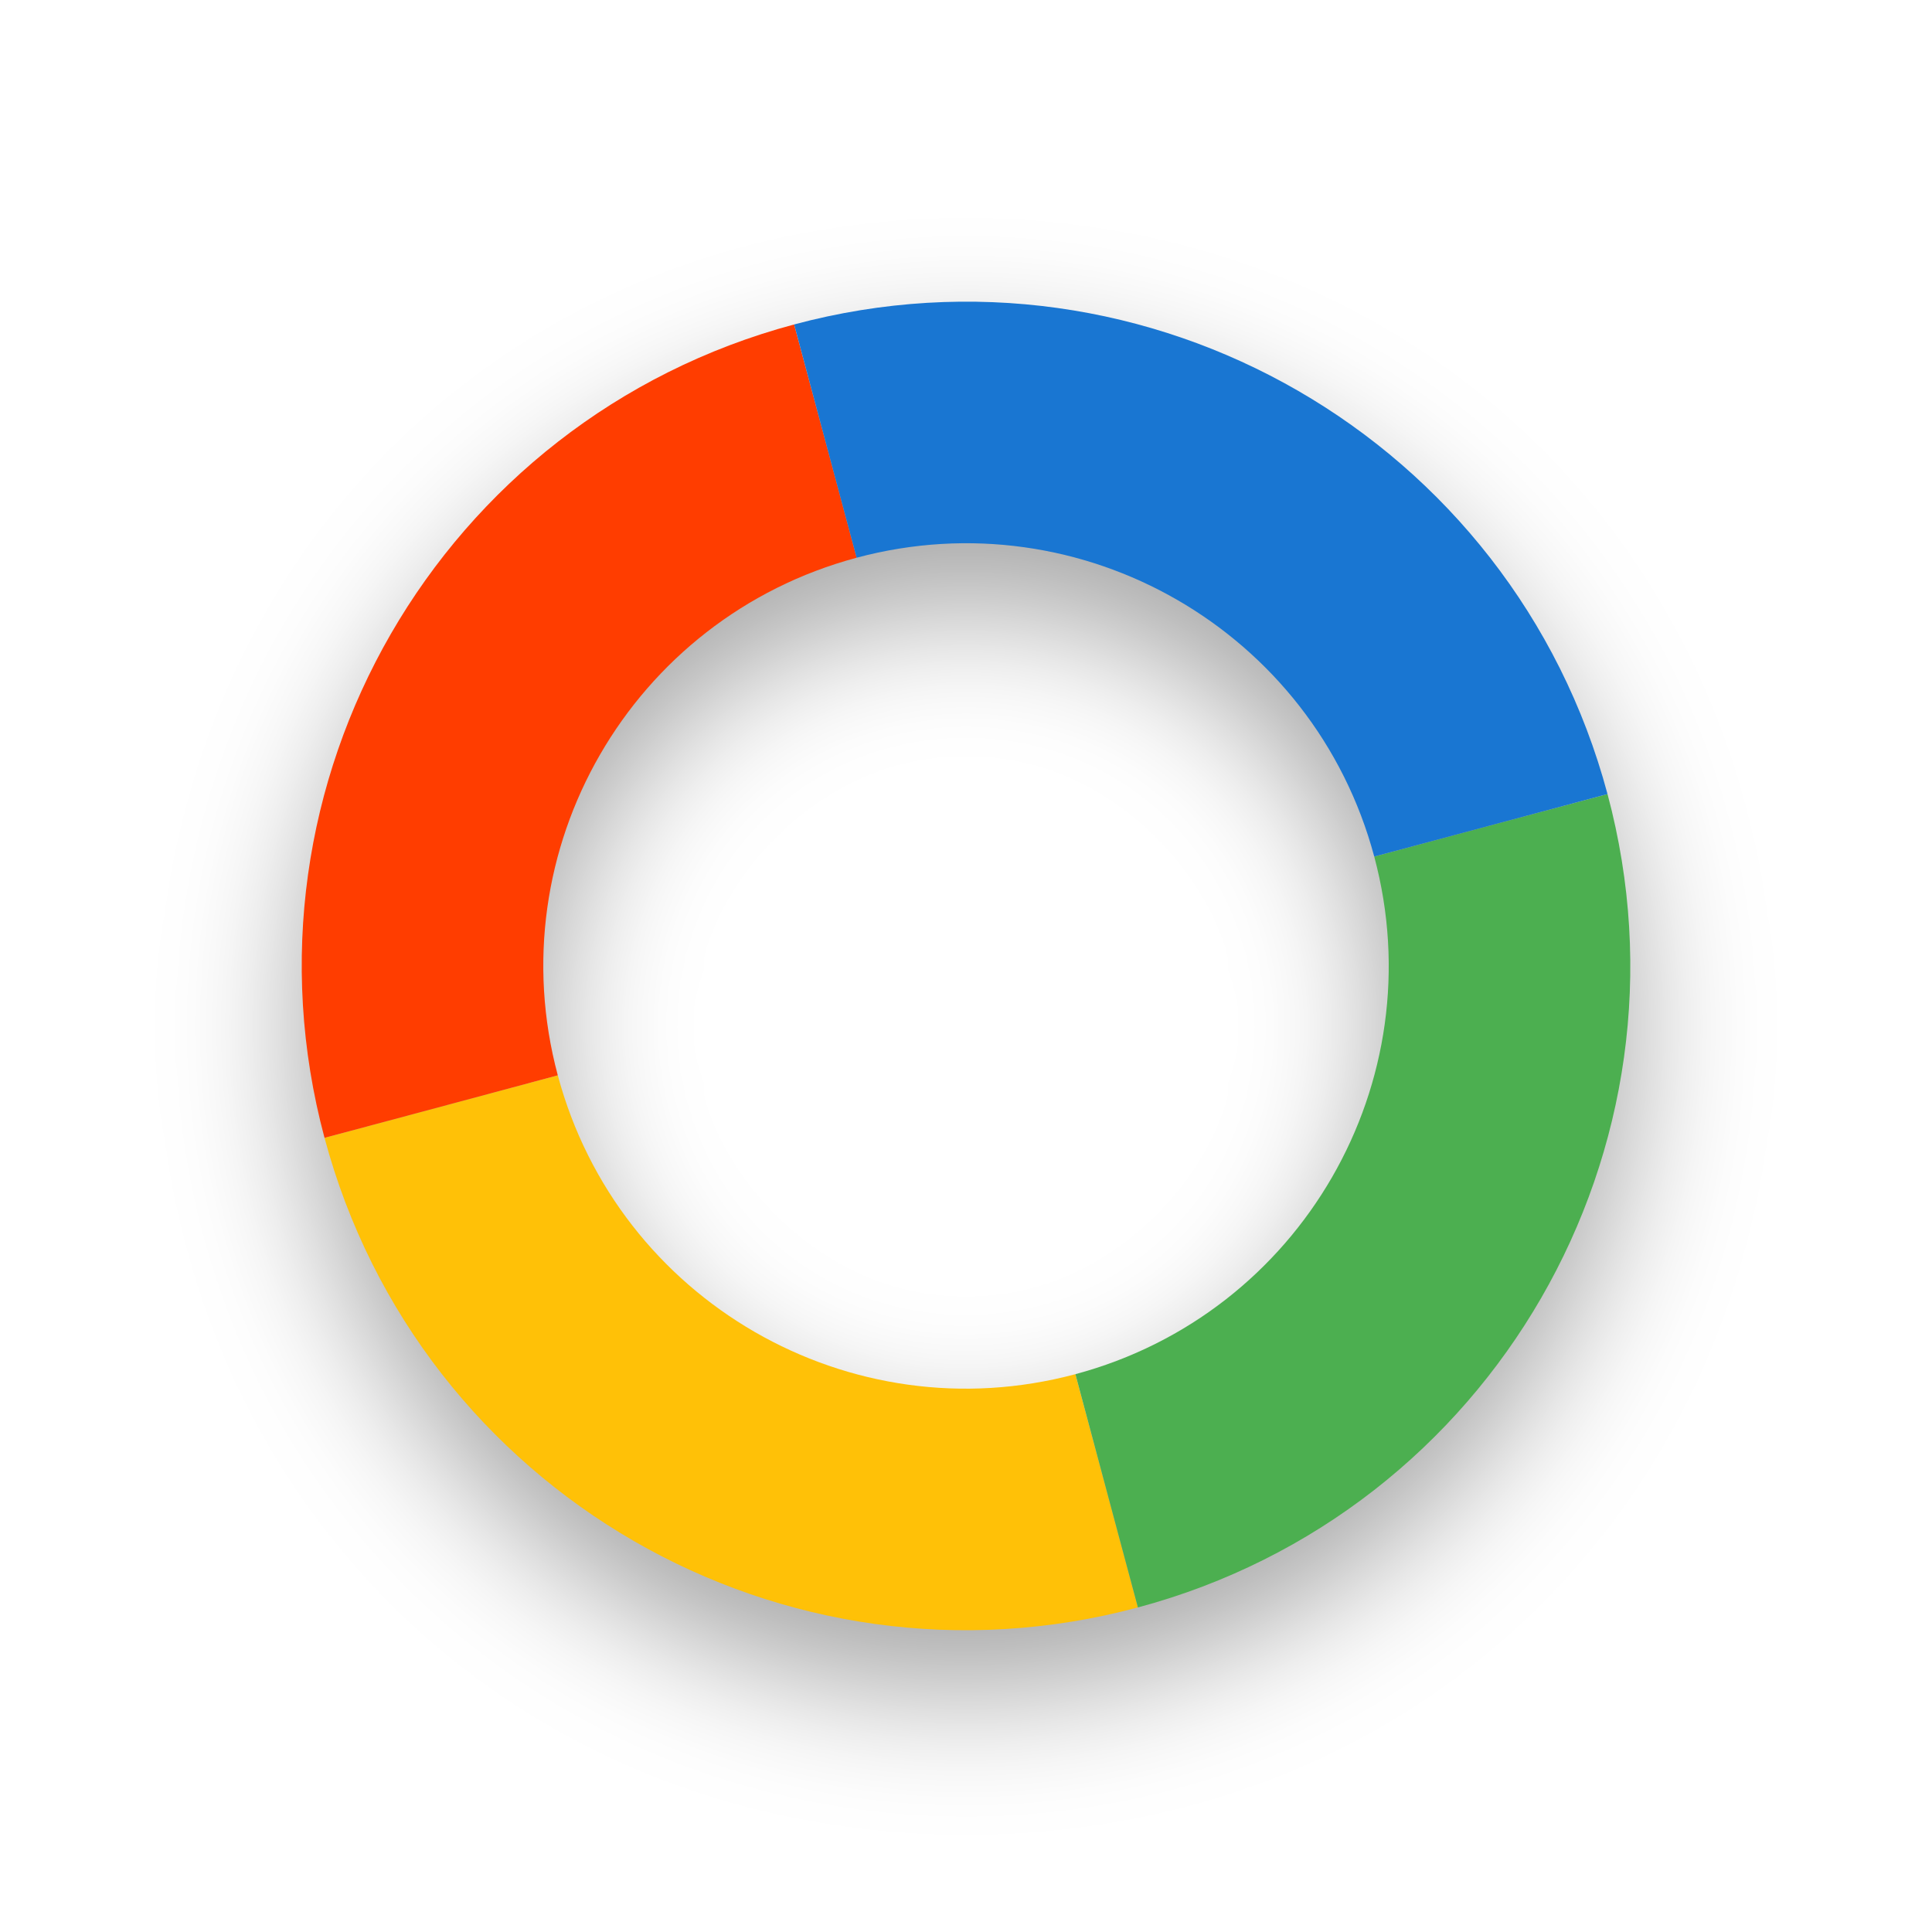
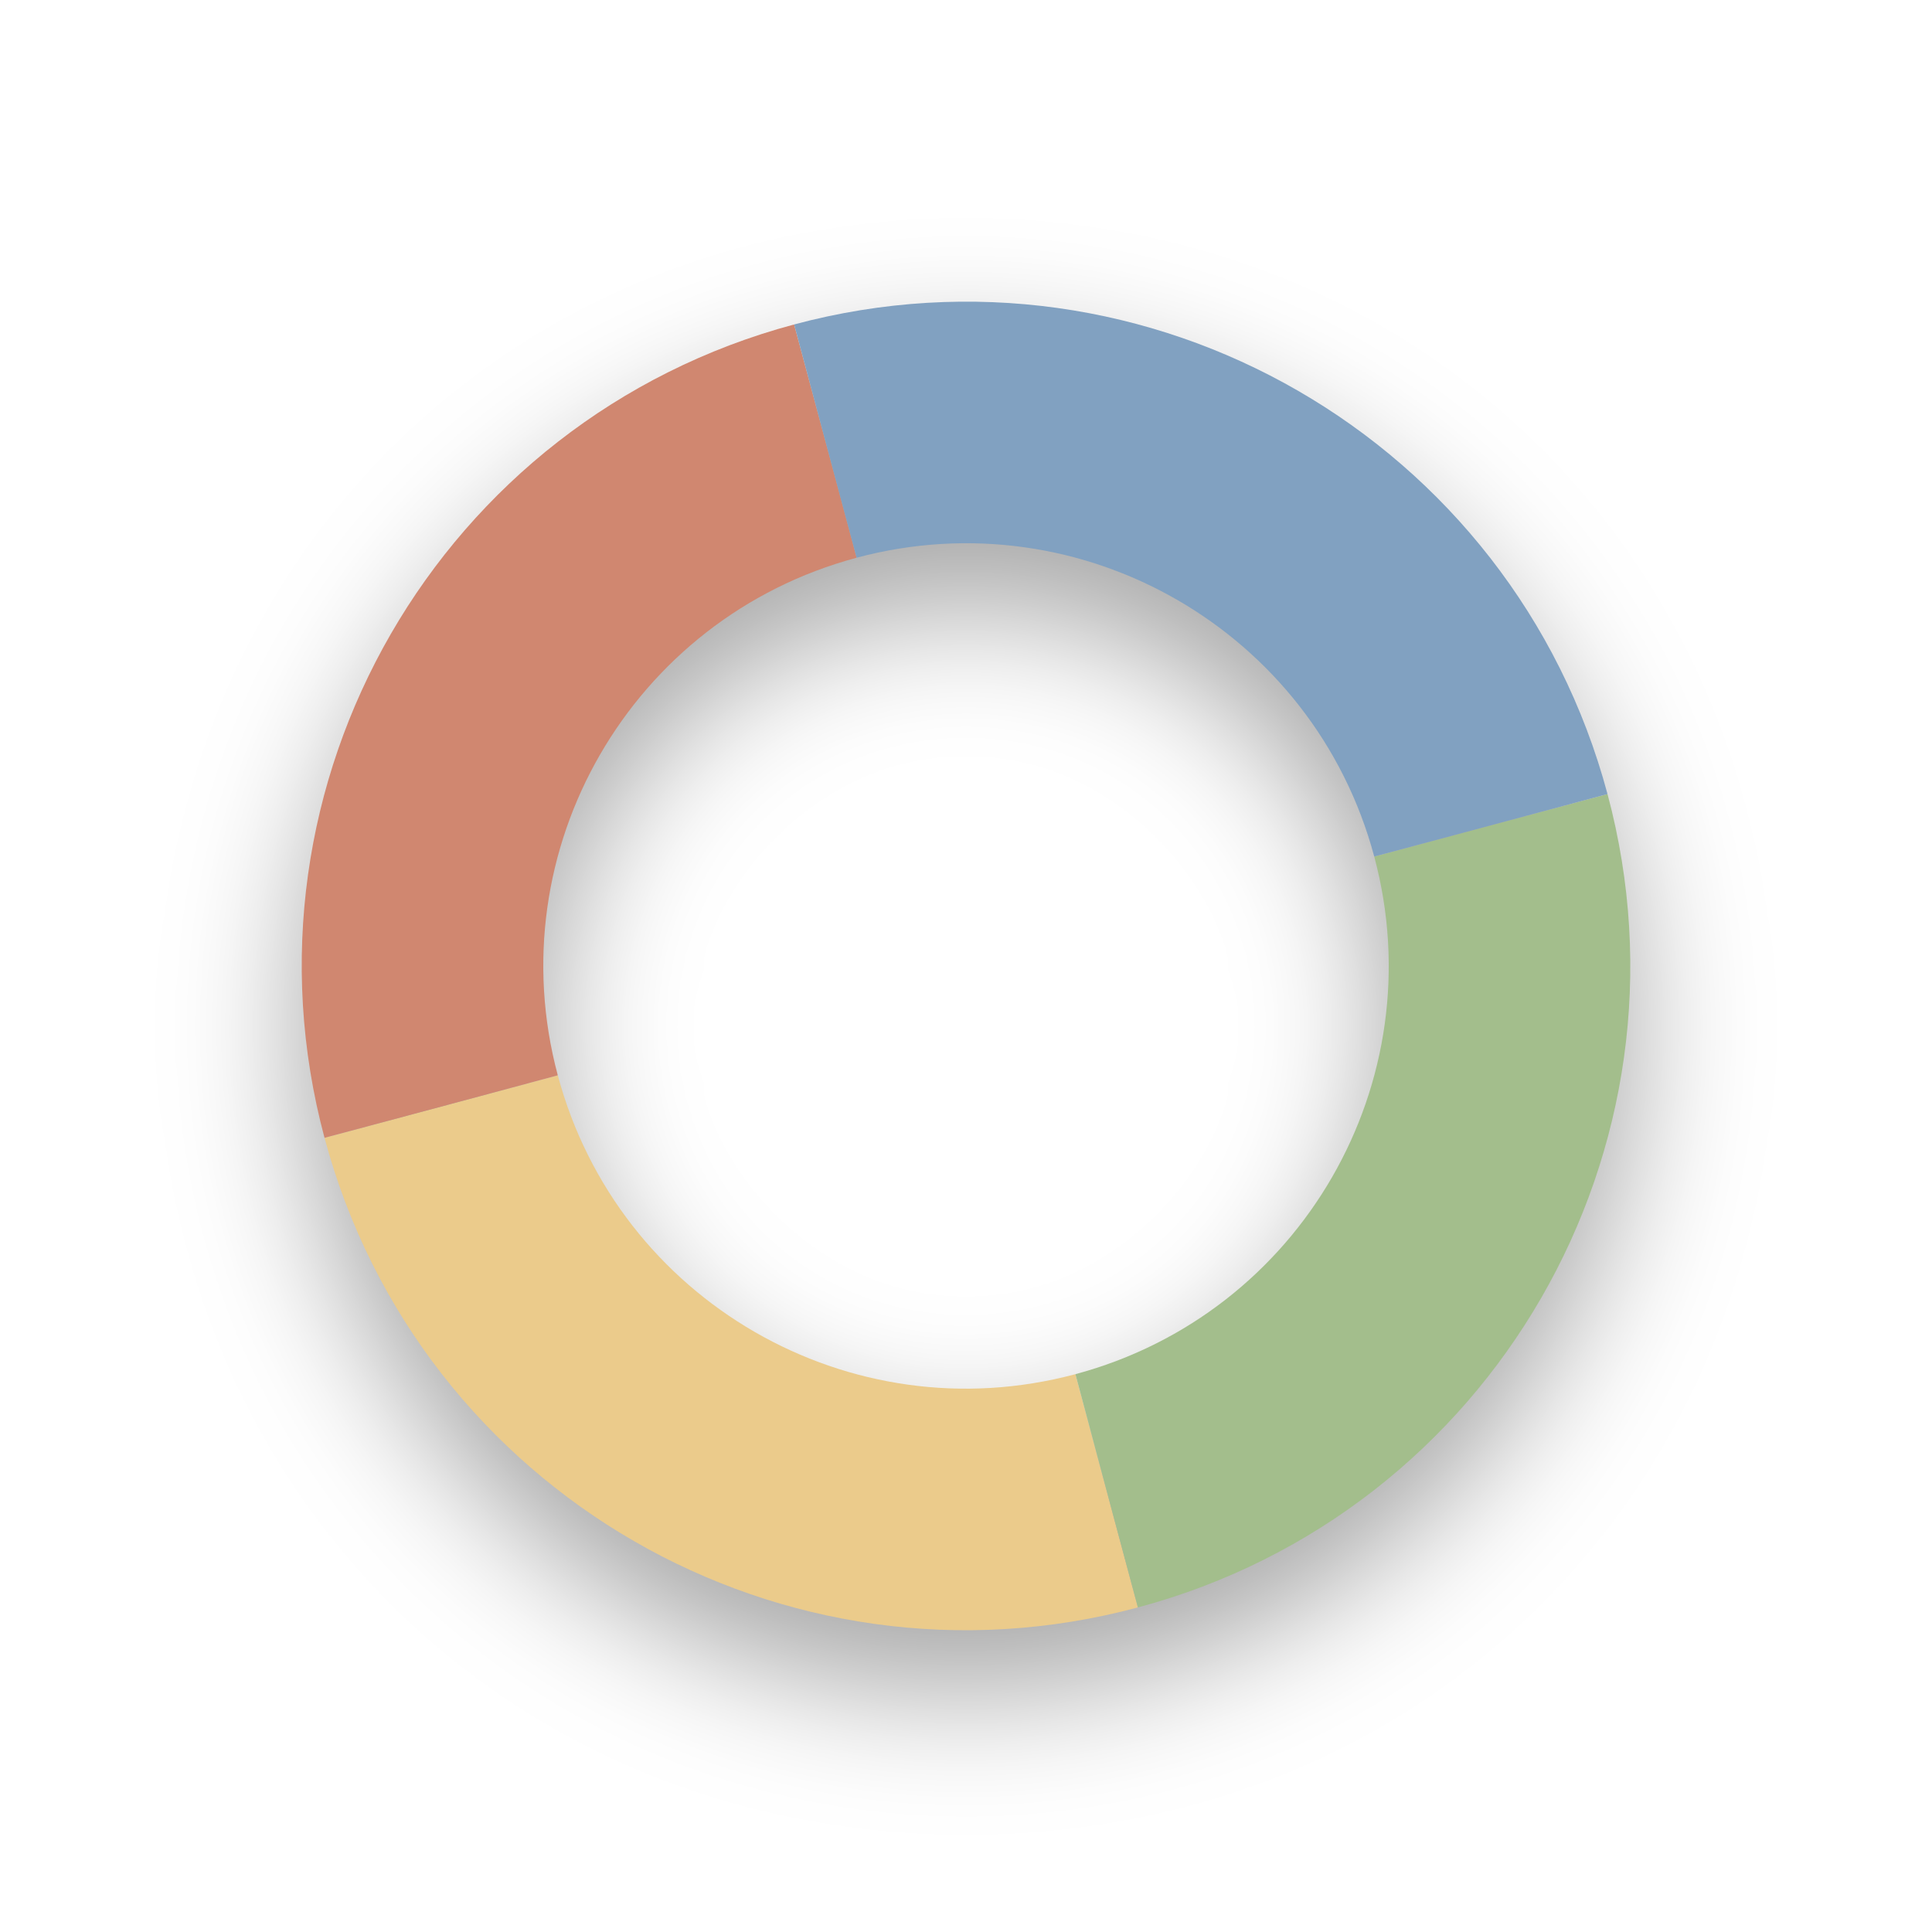
<svg xmlns="http://www.w3.org/2000/svg" width="32" height="32" viewBox="0 0 32 32" id="svg2" version="1.1">
  <defs id="defs4">
    <linearGradient gradientUnits="userSpaceOnUse" gradientTransform="matrix(1.028313,0,0,0.9836115,343.323,796.7172)" x1="17.871" y1="7.669" x2="17.871" y2="17.893" id="linearGradient-colour1">
      <stop stop-color="#FBB114" offset="0%" id="stop7" />
      <stop stop-color="#FF9508" offset="100%" id="stop9" />
    </linearGradient>
    <linearGradient gradientUnits="userSpaceOnUse" gradientTransform="matrix(0.944652,0,0,1.070723,343.323,796.7172)" x1="23.954" y1="8.61" x2="23.954" y2="19.256" id="linearGradient-colour2">
      <stop stop-color="#FF645D" offset="0%" id="stop12" />
      <stop stop-color="#FF4332" offset="100%" id="stop14" />
    </linearGradient>
    <linearGradient gradientUnits="userSpaceOnUse" gradientTransform="matrix(1.103708,0,0,0.9164209,343.323,796.7172)" x1="20.127" y1="19.205" x2="20.127" y2="29.033" id="linearGradient-colour3">
      <stop stop-color="#CA70E1" offset="0%" id="stop17" />
      <stop stop-color="#B452CB" offset="100%" id="stop19" />
    </linearGradient>
    <linearGradient gradientUnits="userSpaceOnUse" gradientTransform="matrix(1.028313,0,0,0.9836116,343.323,796.7172)" x1="16.36" y1="17.893" x2="16.36" y2="28.118" id="linearGradient-colour4">
      <stop stop-color="#14ADF6" offset="0%" id="stop22" />
      <stop stop-color="#1191F4" offset="100%" id="stop24" />
    </linearGradient>
    <linearGradient gradientUnits="userSpaceOnUse" gradientTransform="matrix(0.944652,0,0,1.070723,343.323,796.7172)" x1="13.308" y1="13.619" x2="13.308" y2="24.265" id="linearGradient-colour5">
      <stop stop-color="#52CF30" offset="0%" id="stop27" />
      <stop stop-color="#3BBD1C" offset="100%" id="stop29" />
    </linearGradient>
    <linearGradient gradientUnits="userSpaceOnUse" gradientTransform="matrix(1.103708,0,0,0.9164209,343.323,796.7172)" x1="11.766" y1="9.377" x2="11.766" y2="19.205" id="linearGradient-colour6">
      <stop stop-color="#FFD305" offset="0%" id="stop32" />
      <stop stop-color="#FDCF01" offset="100%" id="stop34" />
    </linearGradient>
    <filter style="color-interpolation-filters:sRGB" id="filter959" x="-0.12" width="1.24" y="-0.12" height="1.24">
      <feGaussianBlur stdDeviation="1.1" id="feGaussianBlur961" />
    </filter>
  </defs>
  <g id="layer1" transform="translate(0,-1020.362)">
    <path id="path921" d="m 16,1026.362 a 11,11 0 0 0 -11,11 11,11 0 0 0 11,11 11,11 0 0 0 11,-11 11,11 0 0 0 -11,-11 z m 0,4 a 7,7 0 0 1 7,7 7,7 0 0 1 -7,7 7,7 0 0 1 -7,-7 7,7 0 0 1 7,-7 z" style="opacity:0.35;fill:#000000;fill-opacity:1;stroke:none;stroke-width:2.444;stroke-linecap:round;stroke-linejoin:round;stroke-miterlimit:4;stroke-dasharray:none;stroke-opacity:1;paint-order:stroke fill markers;filter:url(#filter959)" />
    <g id="g873" transform="rotate(-105,35.99982,1051.708)">
-       <path id="path843" transform="translate(0,1020.362)" d="M 56,5 A 11,11 0 0 0 45,16 h 4 a 7,7 0 0 1 7,-7 z" style="opacity:1;fill:#ffc107;fill-opacity:1;stroke:none;stroke-width:1.76;stroke-linecap:round;stroke-linejoin:round;stroke-miterlimit:4;stroke-dasharray:none;stroke-opacity:1;paint-order:stroke fill markers" />
-       <path id="path851" transform="translate(0,1020.362)" d="m 56,5 v 4 a 7,7 0 0 1 7,7 h 4 A 11,11 0 0 0 56,5 Z" style="opacity:1;fill:#ff3d00;fill-opacity:1;stroke:none;stroke-width:1.76;stroke-linecap:round;stroke-linejoin:round;stroke-miterlimit:4;stroke-dasharray:none;stroke-opacity:1;paint-order:stroke fill markers" />
-       <path id="path853" transform="translate(0,1020.362)" d="M 45,16 A 11,11 0 0 0 56,27 V 23 A 7,7 0 0 1 49,16 Z" style="opacity:1;fill:#4caf50;fill-opacity:1;stroke:none;stroke-width:1.76;stroke-linecap:round;stroke-linejoin:round;stroke-miterlimit:4;stroke-dasharray:none;stroke-opacity:1;paint-order:stroke fill markers" />
-       <path id="path855" transform="translate(0,1020.362)" d="m 63,16 a 7,7 0 0 1 -7,7 v 4 A 11,11 0 0 0 67,16 Z" style="opacity:1;fill:#1976d2;fill-opacity:1;stroke:none;stroke-width:1.76;stroke-linecap:round;stroke-linejoin:round;stroke-miterlimit:4;stroke-dasharray:none;stroke-opacity:1;paint-order:stroke fill markers" />
+       <path id="path843" transform="translate(0,1020.362)" d="M 56,5 A 11,11 0 0 0 45,16 h 4 a 7,7 0 0 1 7,-7 z" style="opacity:1;fill:#ebcb8b;fill-opacity:1;stroke:none;stroke-width:1.76;stroke-linecap:round;stroke-linejoin:round;stroke-miterlimit:4;stroke-dasharray:none;stroke-opacity:1;paint-order:stroke fill markers" />
+       <path id="path851" transform="translate(0,1020.362)" d="m 56,5 v 4 a 7,7 0 0 1 7,7 h 4 A 11,11 0 0 0 56,5 Z" style="opacity:1;fill:#d08770;fill-opacity:1;stroke:none;stroke-width:1.76;stroke-linecap:round;stroke-linejoin:round;stroke-miterlimit:4;stroke-dasharray:none;stroke-opacity:1;paint-order:stroke fill markers" />
+       <path id="path853" transform="translate(0,1020.362)" d="M 45,16 A 11,11 0 0 0 56,27 V 23 A 7,7 0 0 1 49,16 Z" style="opacity:1;fill:#a3be8c;fill-opacity:1;stroke:none;stroke-width:1.76;stroke-linecap:round;stroke-linejoin:round;stroke-miterlimit:4;stroke-dasharray:none;stroke-opacity:1;paint-order:stroke fill markers" />
+       <path id="path855" transform="translate(0,1020.362)" d="m 63,16 a 7,7 0 0 1 -7,7 v 4 A 11,11 0 0 0 67,16 Z" style="opacity:1;fill:#81a1c1;fill-opacity:1;stroke:none;stroke-width:1.76;stroke-linecap:round;stroke-linejoin:round;stroke-miterlimit:4;stroke-dasharray:none;stroke-opacity:1;paint-order:stroke fill markers" />
    </g>
  </g>
</svg>
